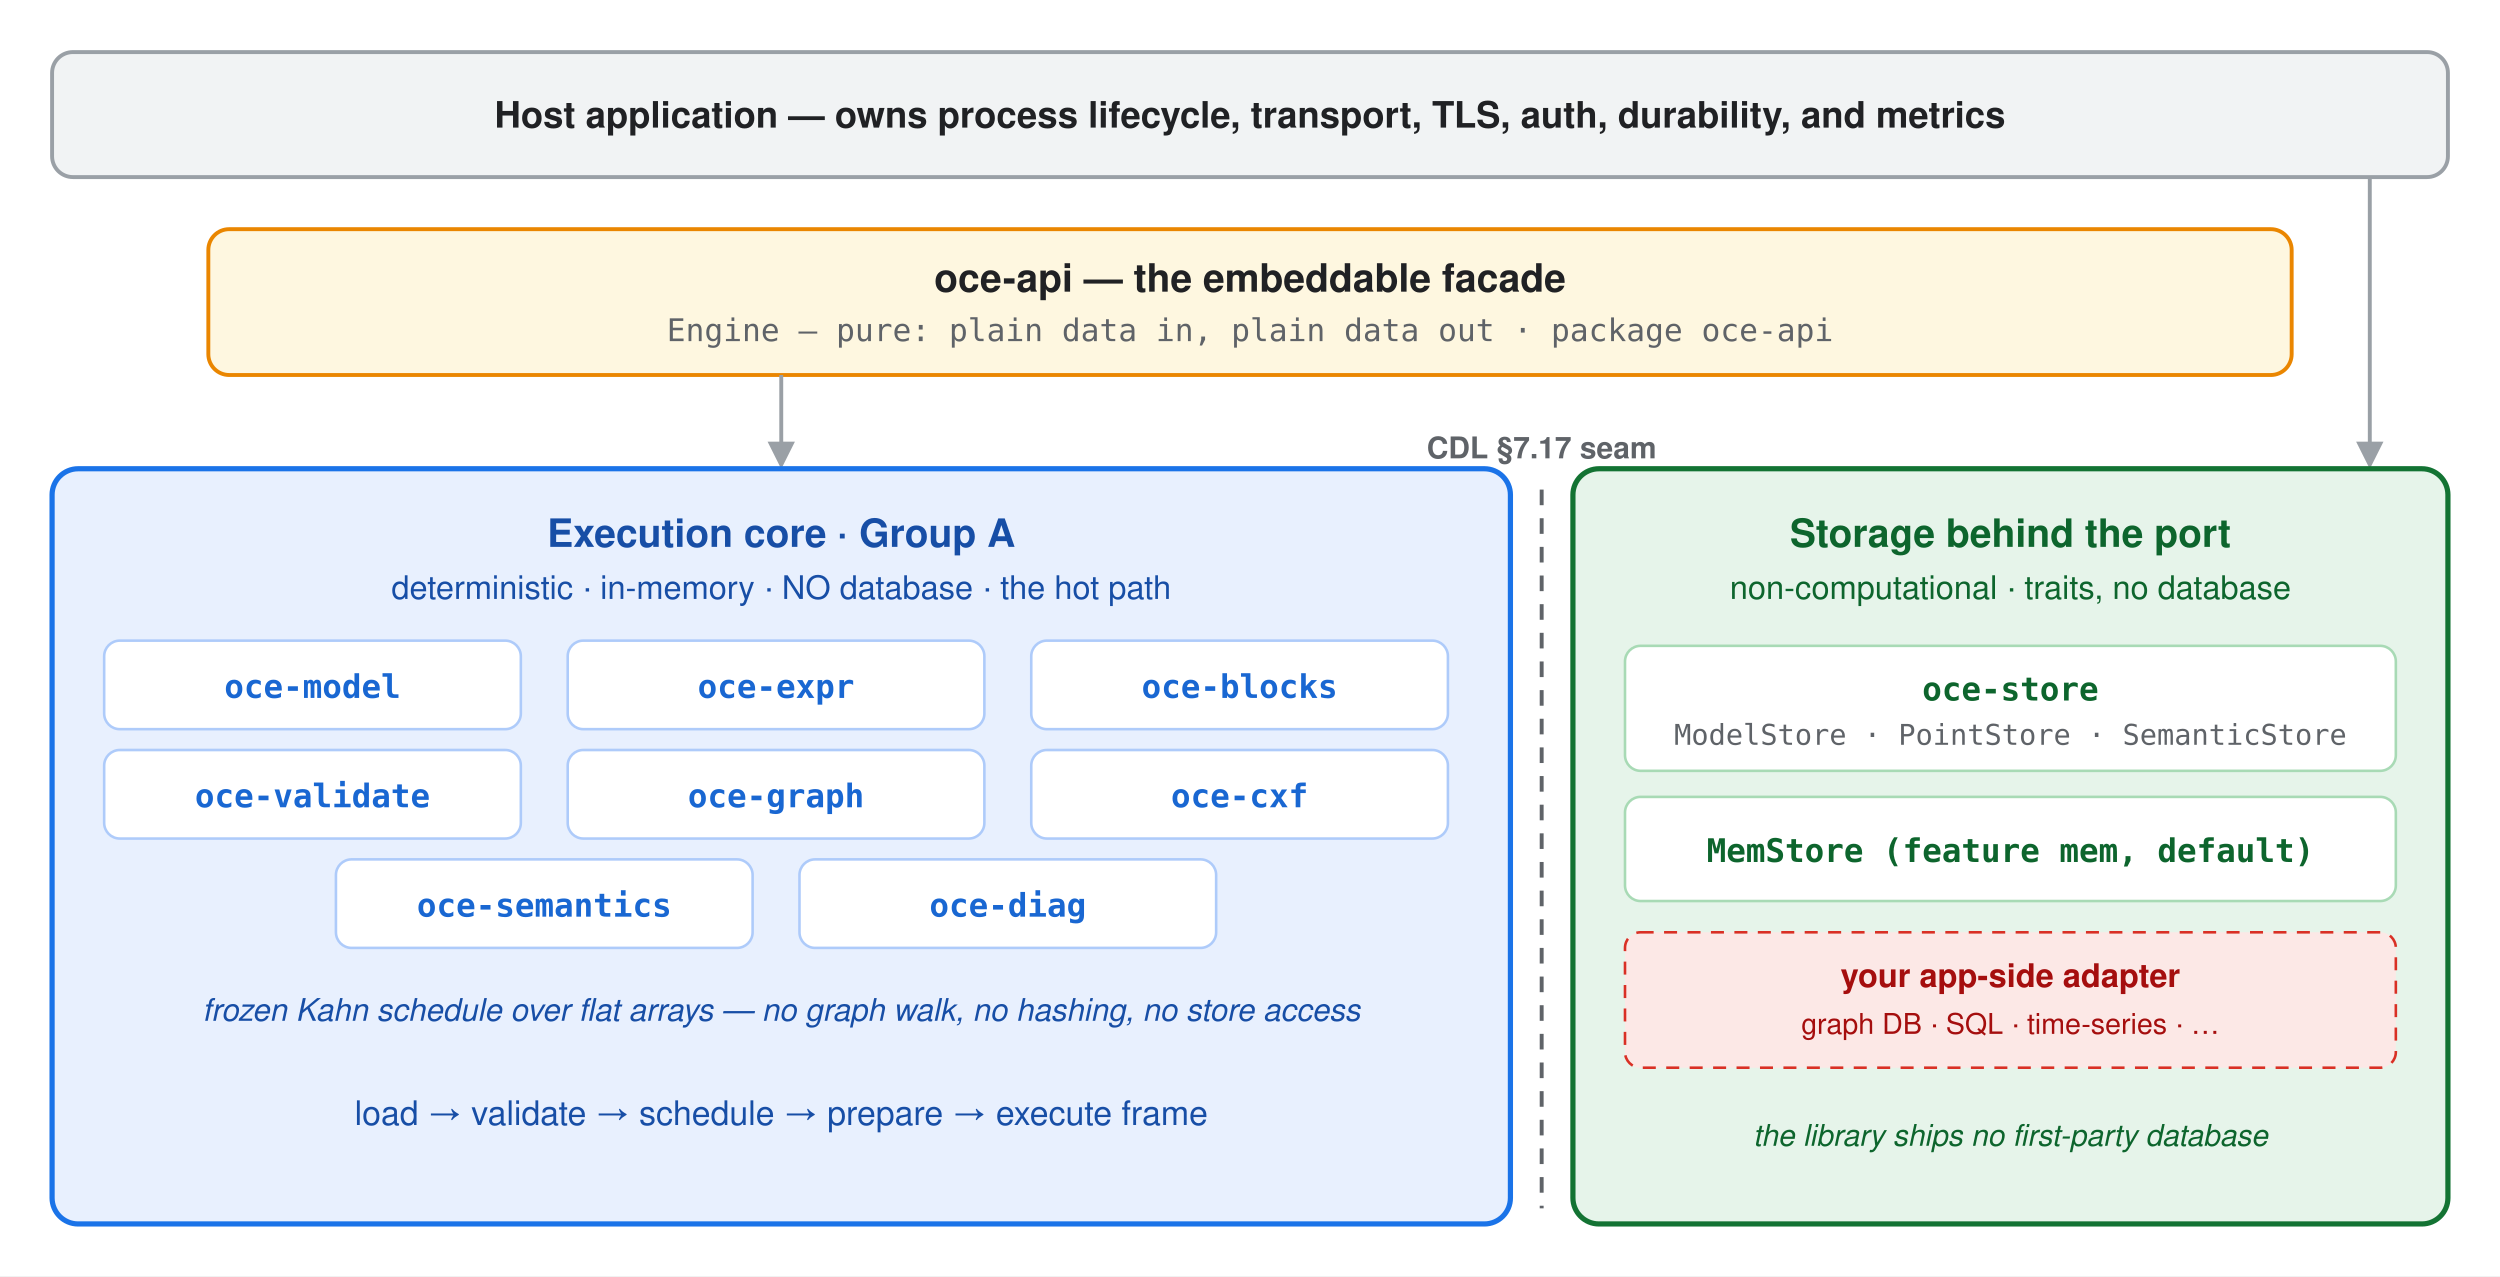
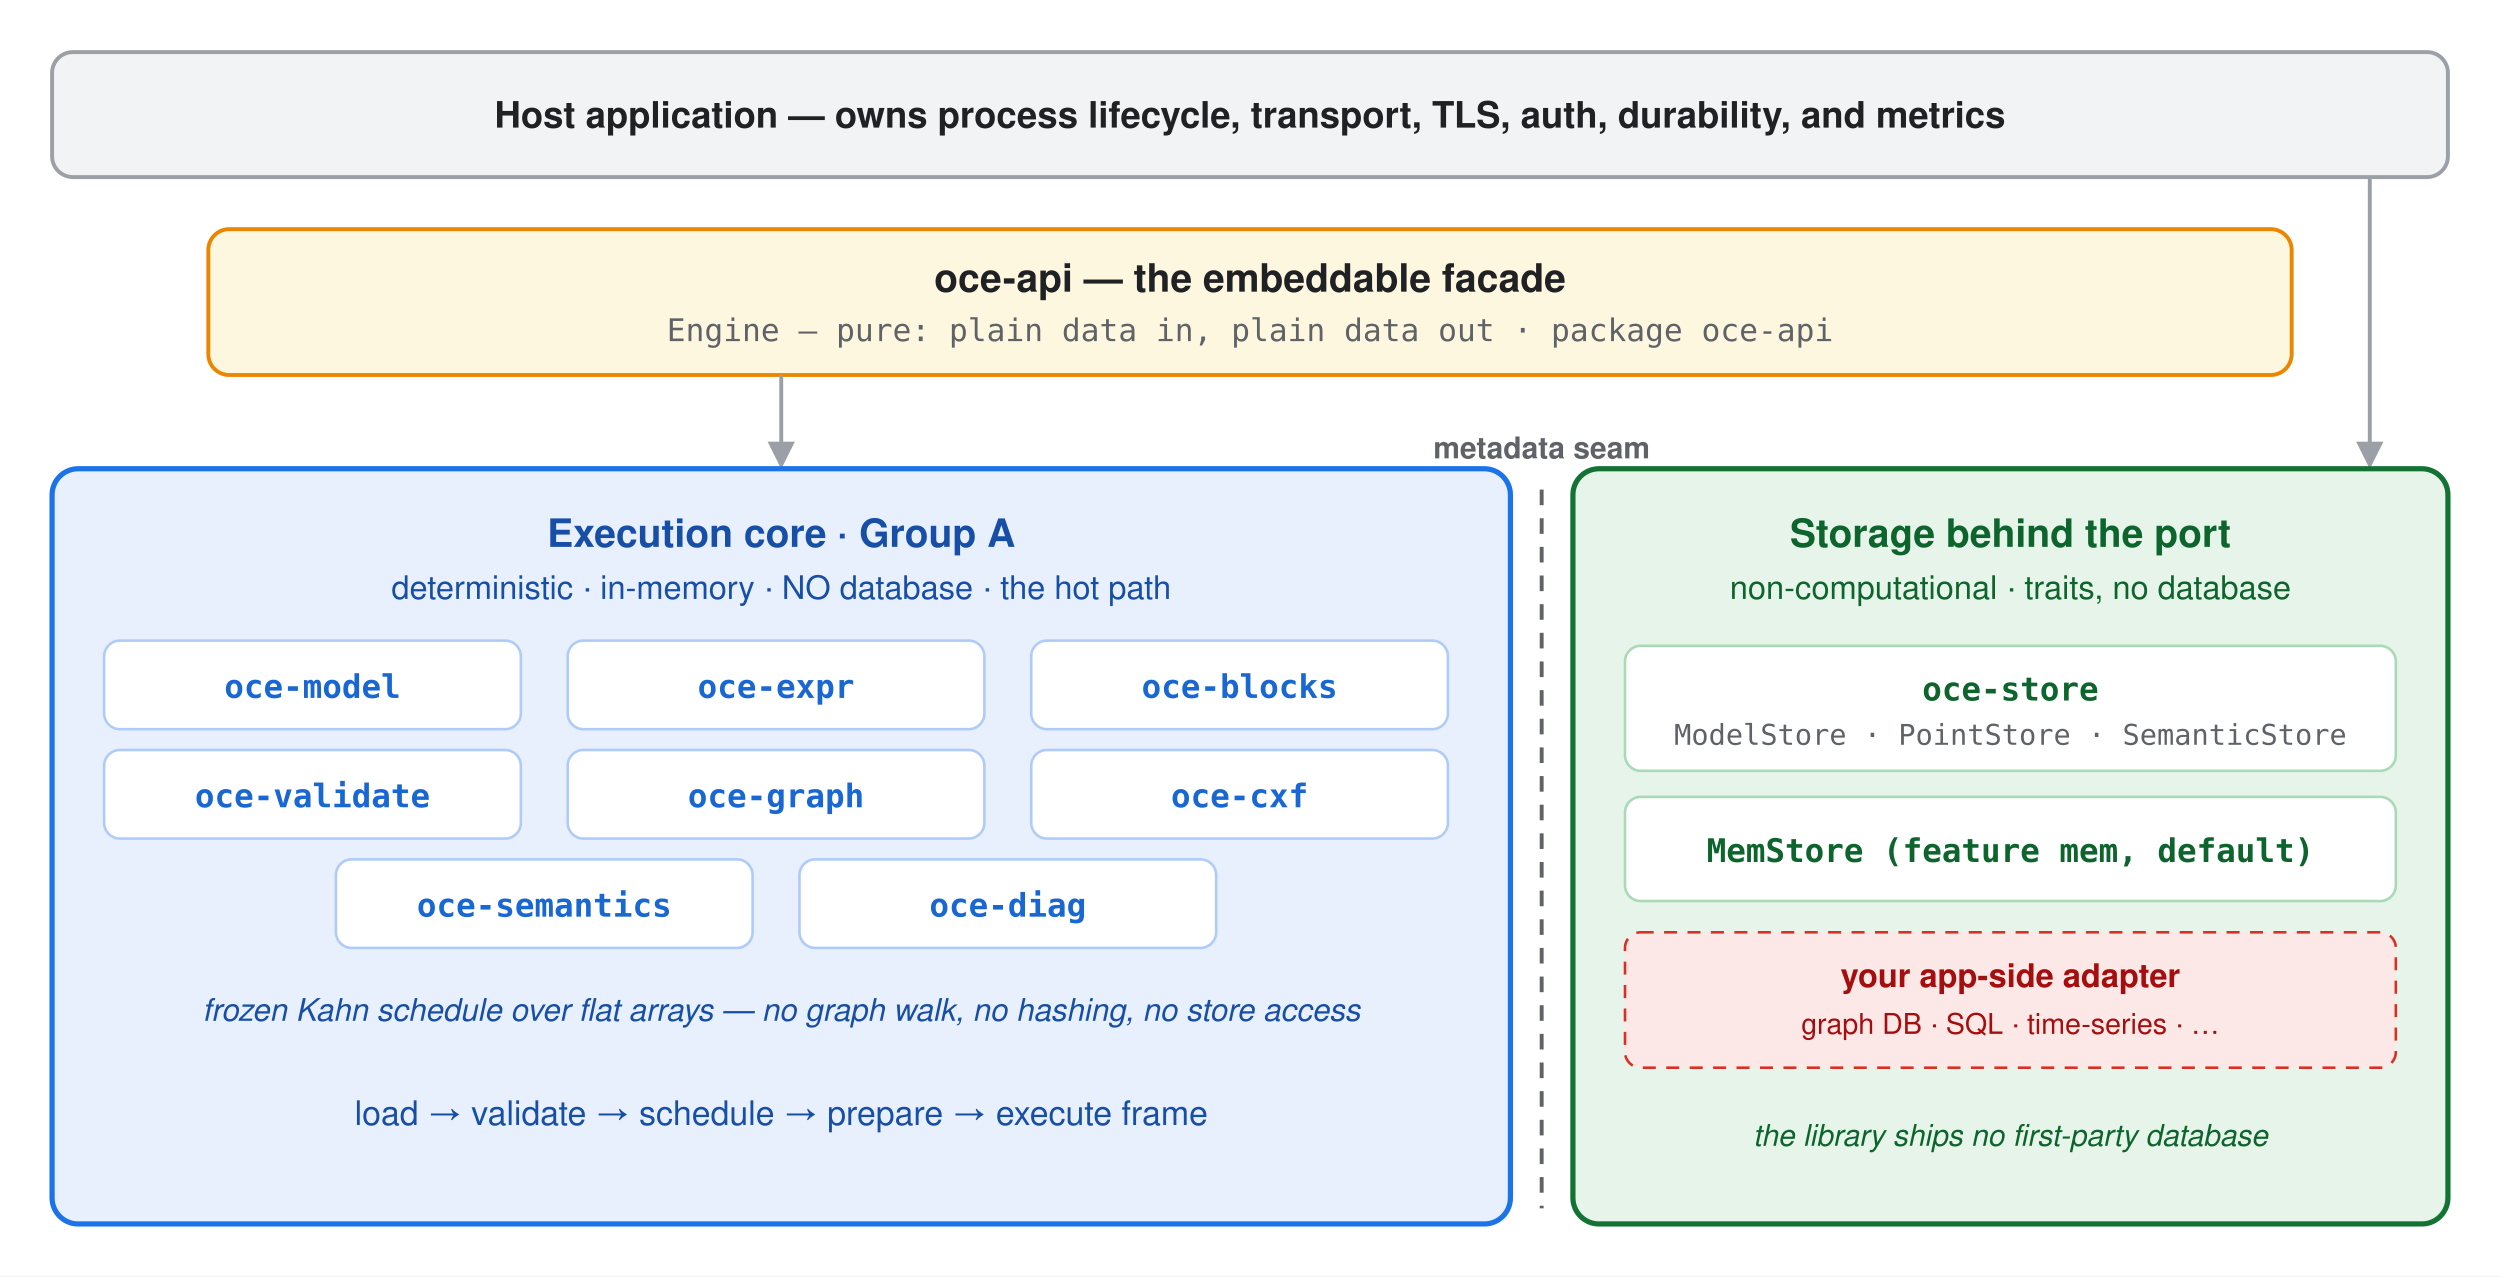
<svg xmlns="http://www.w3.org/2000/svg" viewBox="0 0 960 490" font-family="-apple-system, Segoe UI, Helvetica, Arial, sans-serif" role="img" aria-labelledby="title desc">
  <rect width="960" height="490" fill="#ffffff" />
  <rect x="20" y="20" width="920" height="48" rx="8" fill="#f1f3f4" stroke="#9aa0a6" stroke-width="1.5" />
  <text x="480" y="49" text-anchor="middle" font-size="14" font-weight="600" fill="#202124">Host application — owns process lifecycle, transport, TLS, auth, durability, and metrics</text>
  <rect x="80" y="88" width="800" height="56" rx="8" fill="#fef7e0" stroke="#ea8600" stroke-width="1.5" />
  <text x="480" y="112" text-anchor="middle" font-size="15" font-weight="700" fill="#202124">oce-api — the embeddable facade</text>
  <text x="480" y="131" text-anchor="middle" font-size="12" fill="#5f6368" font-family="ui-monospace, SFMono-Regular, Menlo, Consolas, monospace">Engine — pure: plain data in, plain data out · package oce-api</text>
  <path d="M300 144 L300 178" stroke="#9aa0a6" stroke-width="1.5" fill="none" marker-end="url(#arrow)" />
  <path d="M910 68 L910 178" stroke="#9aa0a6" stroke-width="1.5" fill="none" marker-end="url(#arrow)" />
  <rect x="20" y="180" width="560" height="290" rx="10" fill="#e8f0fe" stroke="#1a73e8" stroke-width="2" />
  <text x="300" y="210" text-anchor="middle" font-size="15" font-weight="700" fill="#174ea6">Execution core · Group A</text>
  <text x="300" y="230" text-anchor="middle" font-size="12.5" fill="#174ea6">deterministic · in-memory · NO database · the hot path</text>
  <g font-size="12.5" font-weight="600" fill="#1967d2" font-family="ui-monospace, SFMono-Regular, Menlo, Consolas, monospace">
    <rect x="40" y="246" width="160" height="34" rx="6" fill="#ffffff" stroke="#aecbfa" />
    <text x="120" y="268" text-anchor="middle">oce-model</text>
    <rect x="218" y="246" width="160" height="34" rx="6" fill="#ffffff" stroke="#aecbfa" />
    <text x="298" y="268" text-anchor="middle">oce-expr</text>
    <rect x="396" y="246" width="160" height="34" rx="6" fill="#ffffff" stroke="#aecbfa" />
    <text x="476" y="268" text-anchor="middle">oce-blocks</text>
    <rect x="40" y="288" width="160" height="34" rx="6" fill="#ffffff" stroke="#aecbfa" />
    <text x="120" y="310" text-anchor="middle">oce-validate</text>
    <rect x="218" y="288" width="160" height="34" rx="6" fill="#ffffff" stroke="#aecbfa" />
    <text x="298" y="310" text-anchor="middle">oce-graph</text>
    <rect x="396" y="288" width="160" height="34" rx="6" fill="#ffffff" stroke="#aecbfa" />
    <text x="476" y="310" text-anchor="middle">oce-cxf</text>
    <rect x="129" y="330" width="160" height="34" rx="6" fill="#ffffff" stroke="#aecbfa" />
    <text x="209" y="352" text-anchor="middle">oce-semantics</text>
    <rect x="307" y="330" width="160" height="34" rx="6" fill="#ffffff" stroke="#aecbfa" />
    <text x="387" y="352" text-anchor="middle">oce-diag</text>
  </g>
  <text x="300" y="392" text-anchor="middle" font-size="12" fill="#174ea6" font-style="italic">frozen Kahn schedule over flat arrays — no graph walk, no hashing, no store access</text>
  <text x="300" y="432" text-anchor="middle" font-size="13" fill="#174ea6">load → validate → schedule → prepare → execute frame</text>
  <line x1="592" y1="188" x2="592" y2="464" stroke="#5f6368" stroke-width="1.5" stroke-dasharray="6 5" />
-   <text x="592" y="176" text-anchor="middle" font-size="11.5" font-weight="600" fill="#5f6368">CDL §7.17 seam</text>
+   <text x="592" y="176" text-anchor="middle" font-size="11.5" font-weight="600" fill="#5f6368">metadata seam</text>
  <rect x="604" y="180" width="336" height="290" rx="10" fill="#e6f4ea" stroke="#137333" stroke-width="2" />
  <text x="772" y="210" text-anchor="middle" font-size="15" font-weight="700" fill="#0d652d">Storage behind the port</text>
  <text x="772" y="230" text-anchor="middle" font-size="12.5" fill="#0d652d">non-computational · traits, no database</text>
  <g>
    <rect x="624" y="248" width="296" height="48" rx="6" fill="#ffffff" stroke="#a8dab5" />
    <text x="772" y="269" text-anchor="middle" font-size="12.5" font-weight="700" fill="#0d652d" font-family="ui-monospace, SFMono-Regular, Menlo, Consolas, monospace">oce-store</text>
    <text x="772" y="286" text-anchor="middle" font-size="11" fill="#5f6368" font-family="ui-monospace, SFMono-Regular, Menlo, Consolas, monospace">ModelStore · PointStore · SemanticStore</text>
    <rect x="624" y="306" width="296" height="40" rx="6" fill="#ffffff" stroke="#a8dab5" />
    <text x="772" y="331" text-anchor="middle" font-size="12.5" font-weight="600" fill="#0d652d" font-family="ui-monospace, SFMono-Regular, Menlo, Consolas, monospace">MemStore (feature mem, default)</text>
    <rect x="624" y="358" width="296" height="52" rx="6" fill="#fce8e6" stroke="#d93025" stroke-dasharray="5 4" />
    <text x="772" y="379" text-anchor="middle" font-size="12.5" font-weight="600" fill="#a50e0e">your app-side adapter</text>
    <text x="772" y="397" text-anchor="middle" font-size="11" fill="#a50e0e">graph DB · SQL · time-series · …</text>
  </g>
  <text x="772" y="440" text-anchor="middle" font-size="11.5" fill="#0d652d" font-style="italic">the library ships no first-party database</text>
  <defs>
    <marker id="arrow" viewBox="0 0 10 10" refX="8" refY="5" markerWidth="7" markerHeight="7" orient="auto-start-reverse">
      <path d="M0 0 L10 5 L0 10 z" fill="#9aa0a6" />
    </marker>
  </defs>
</svg>
